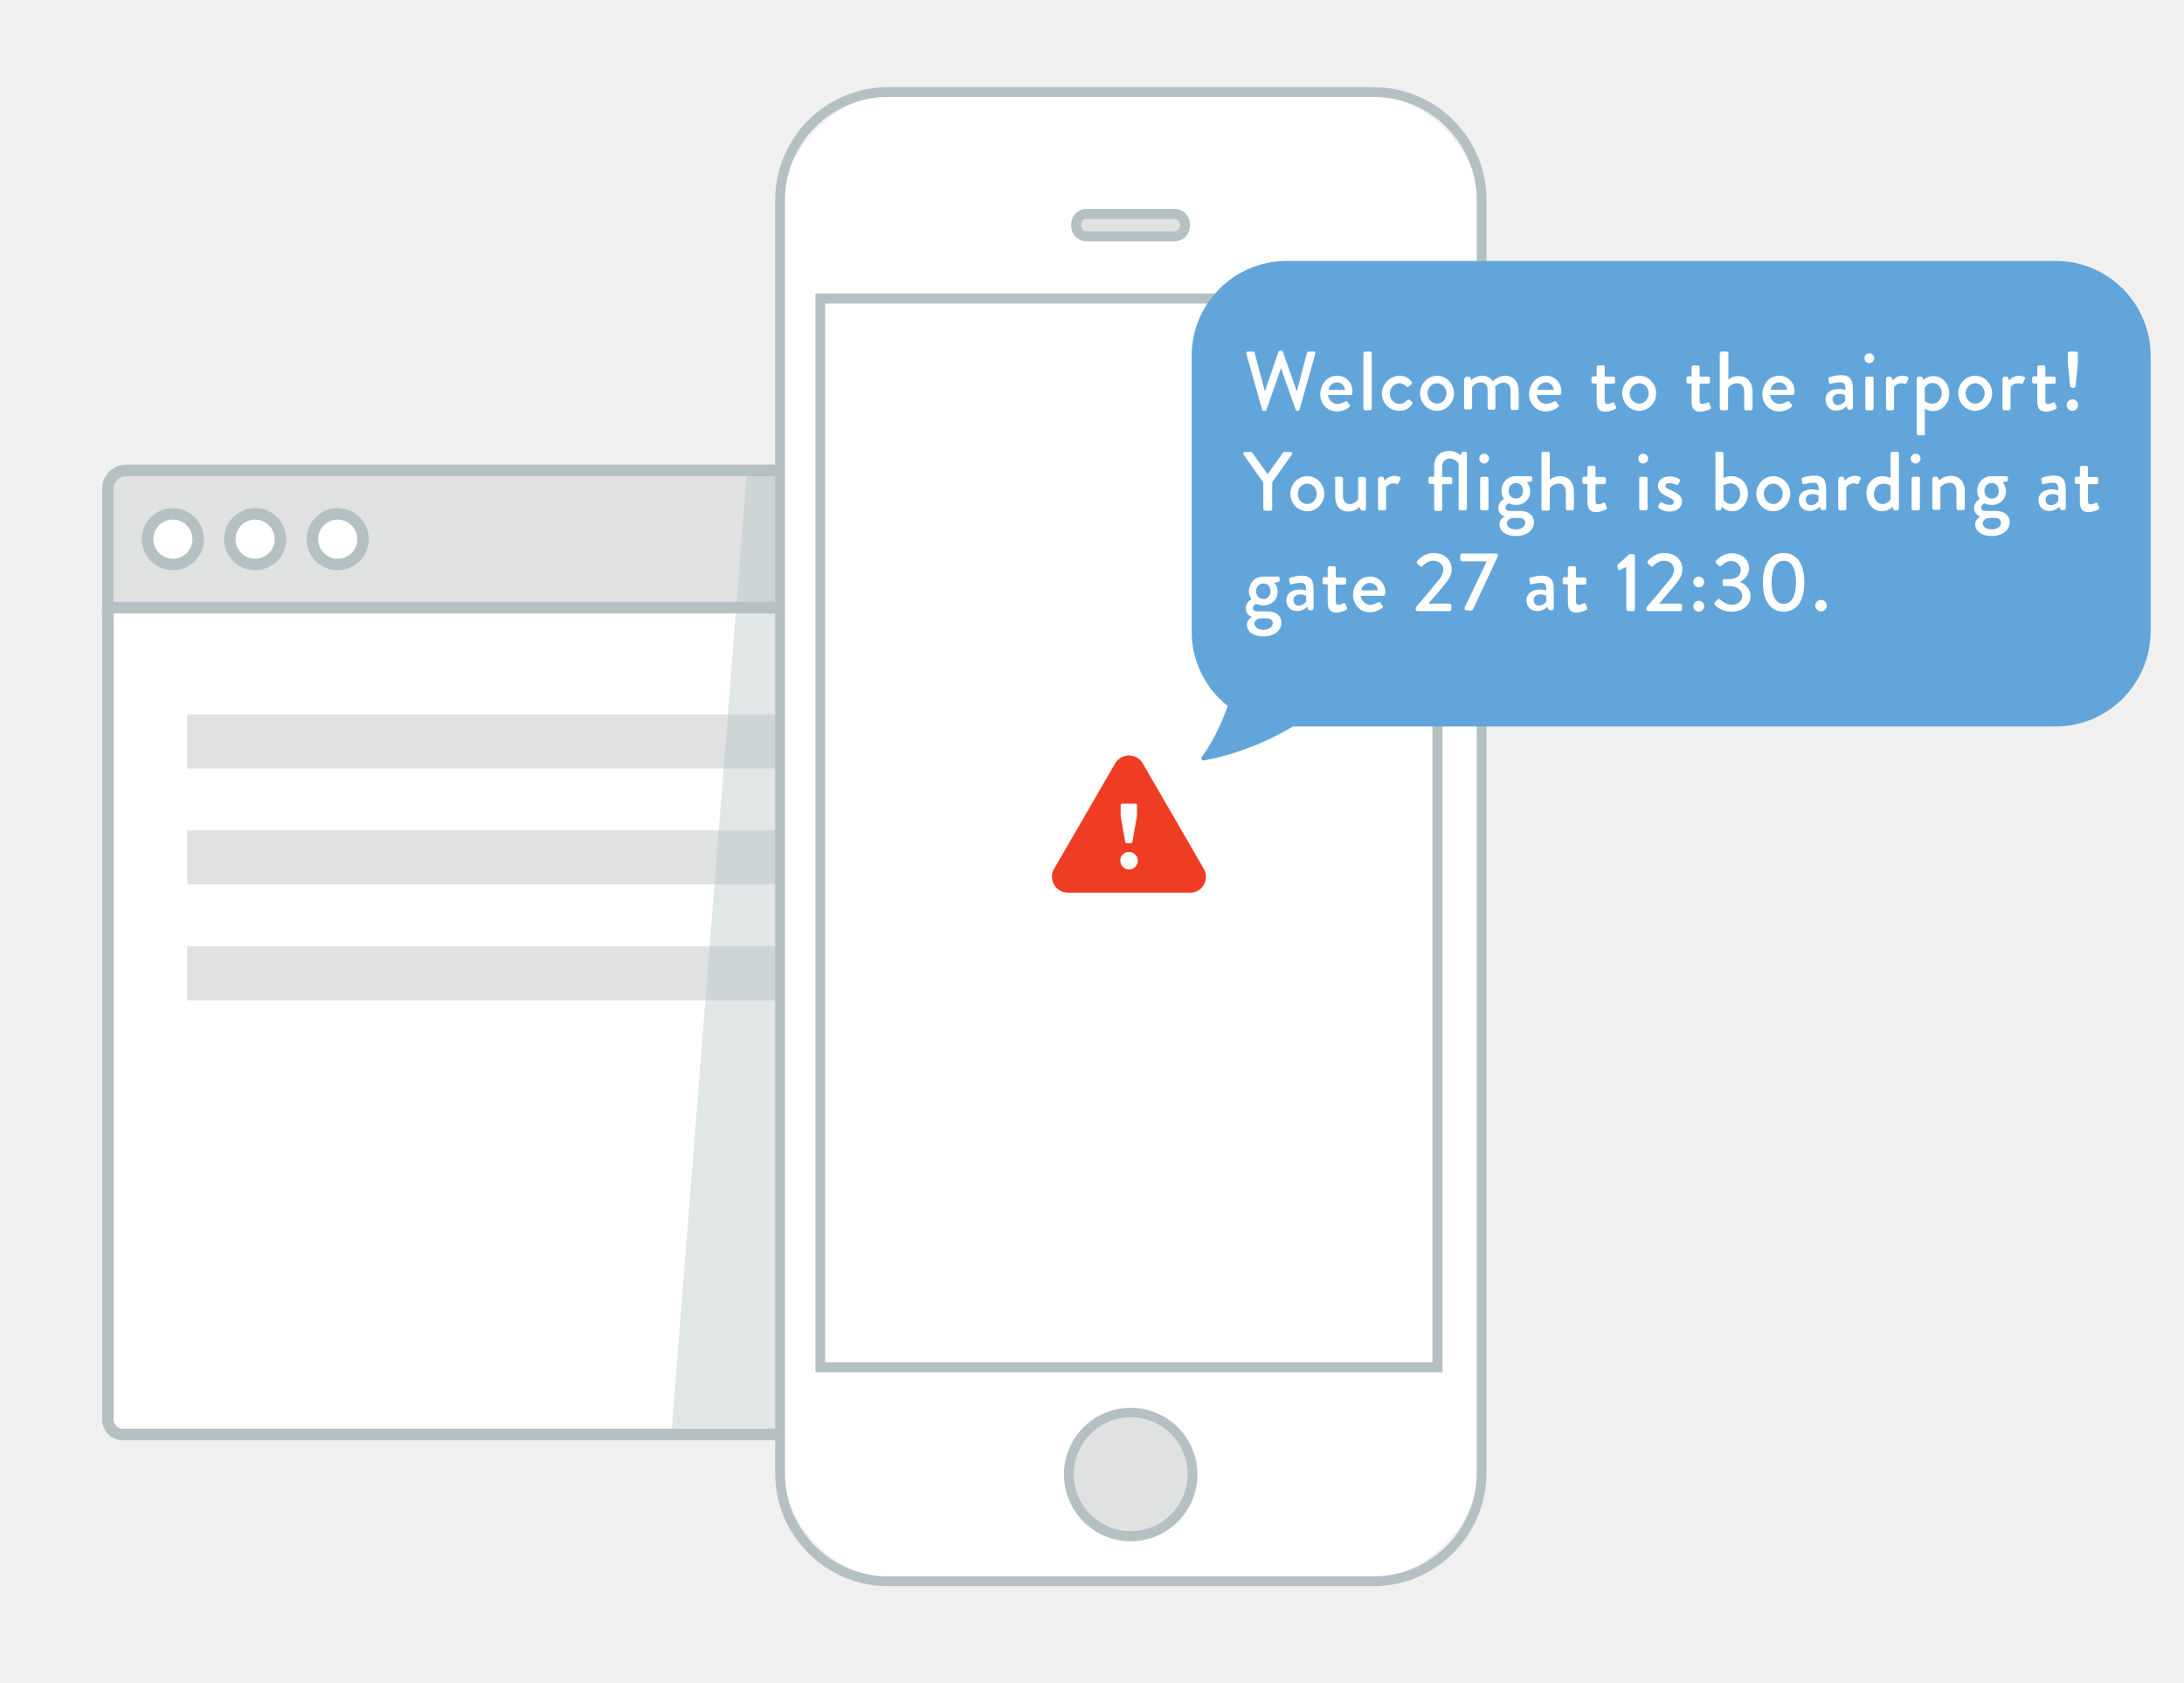
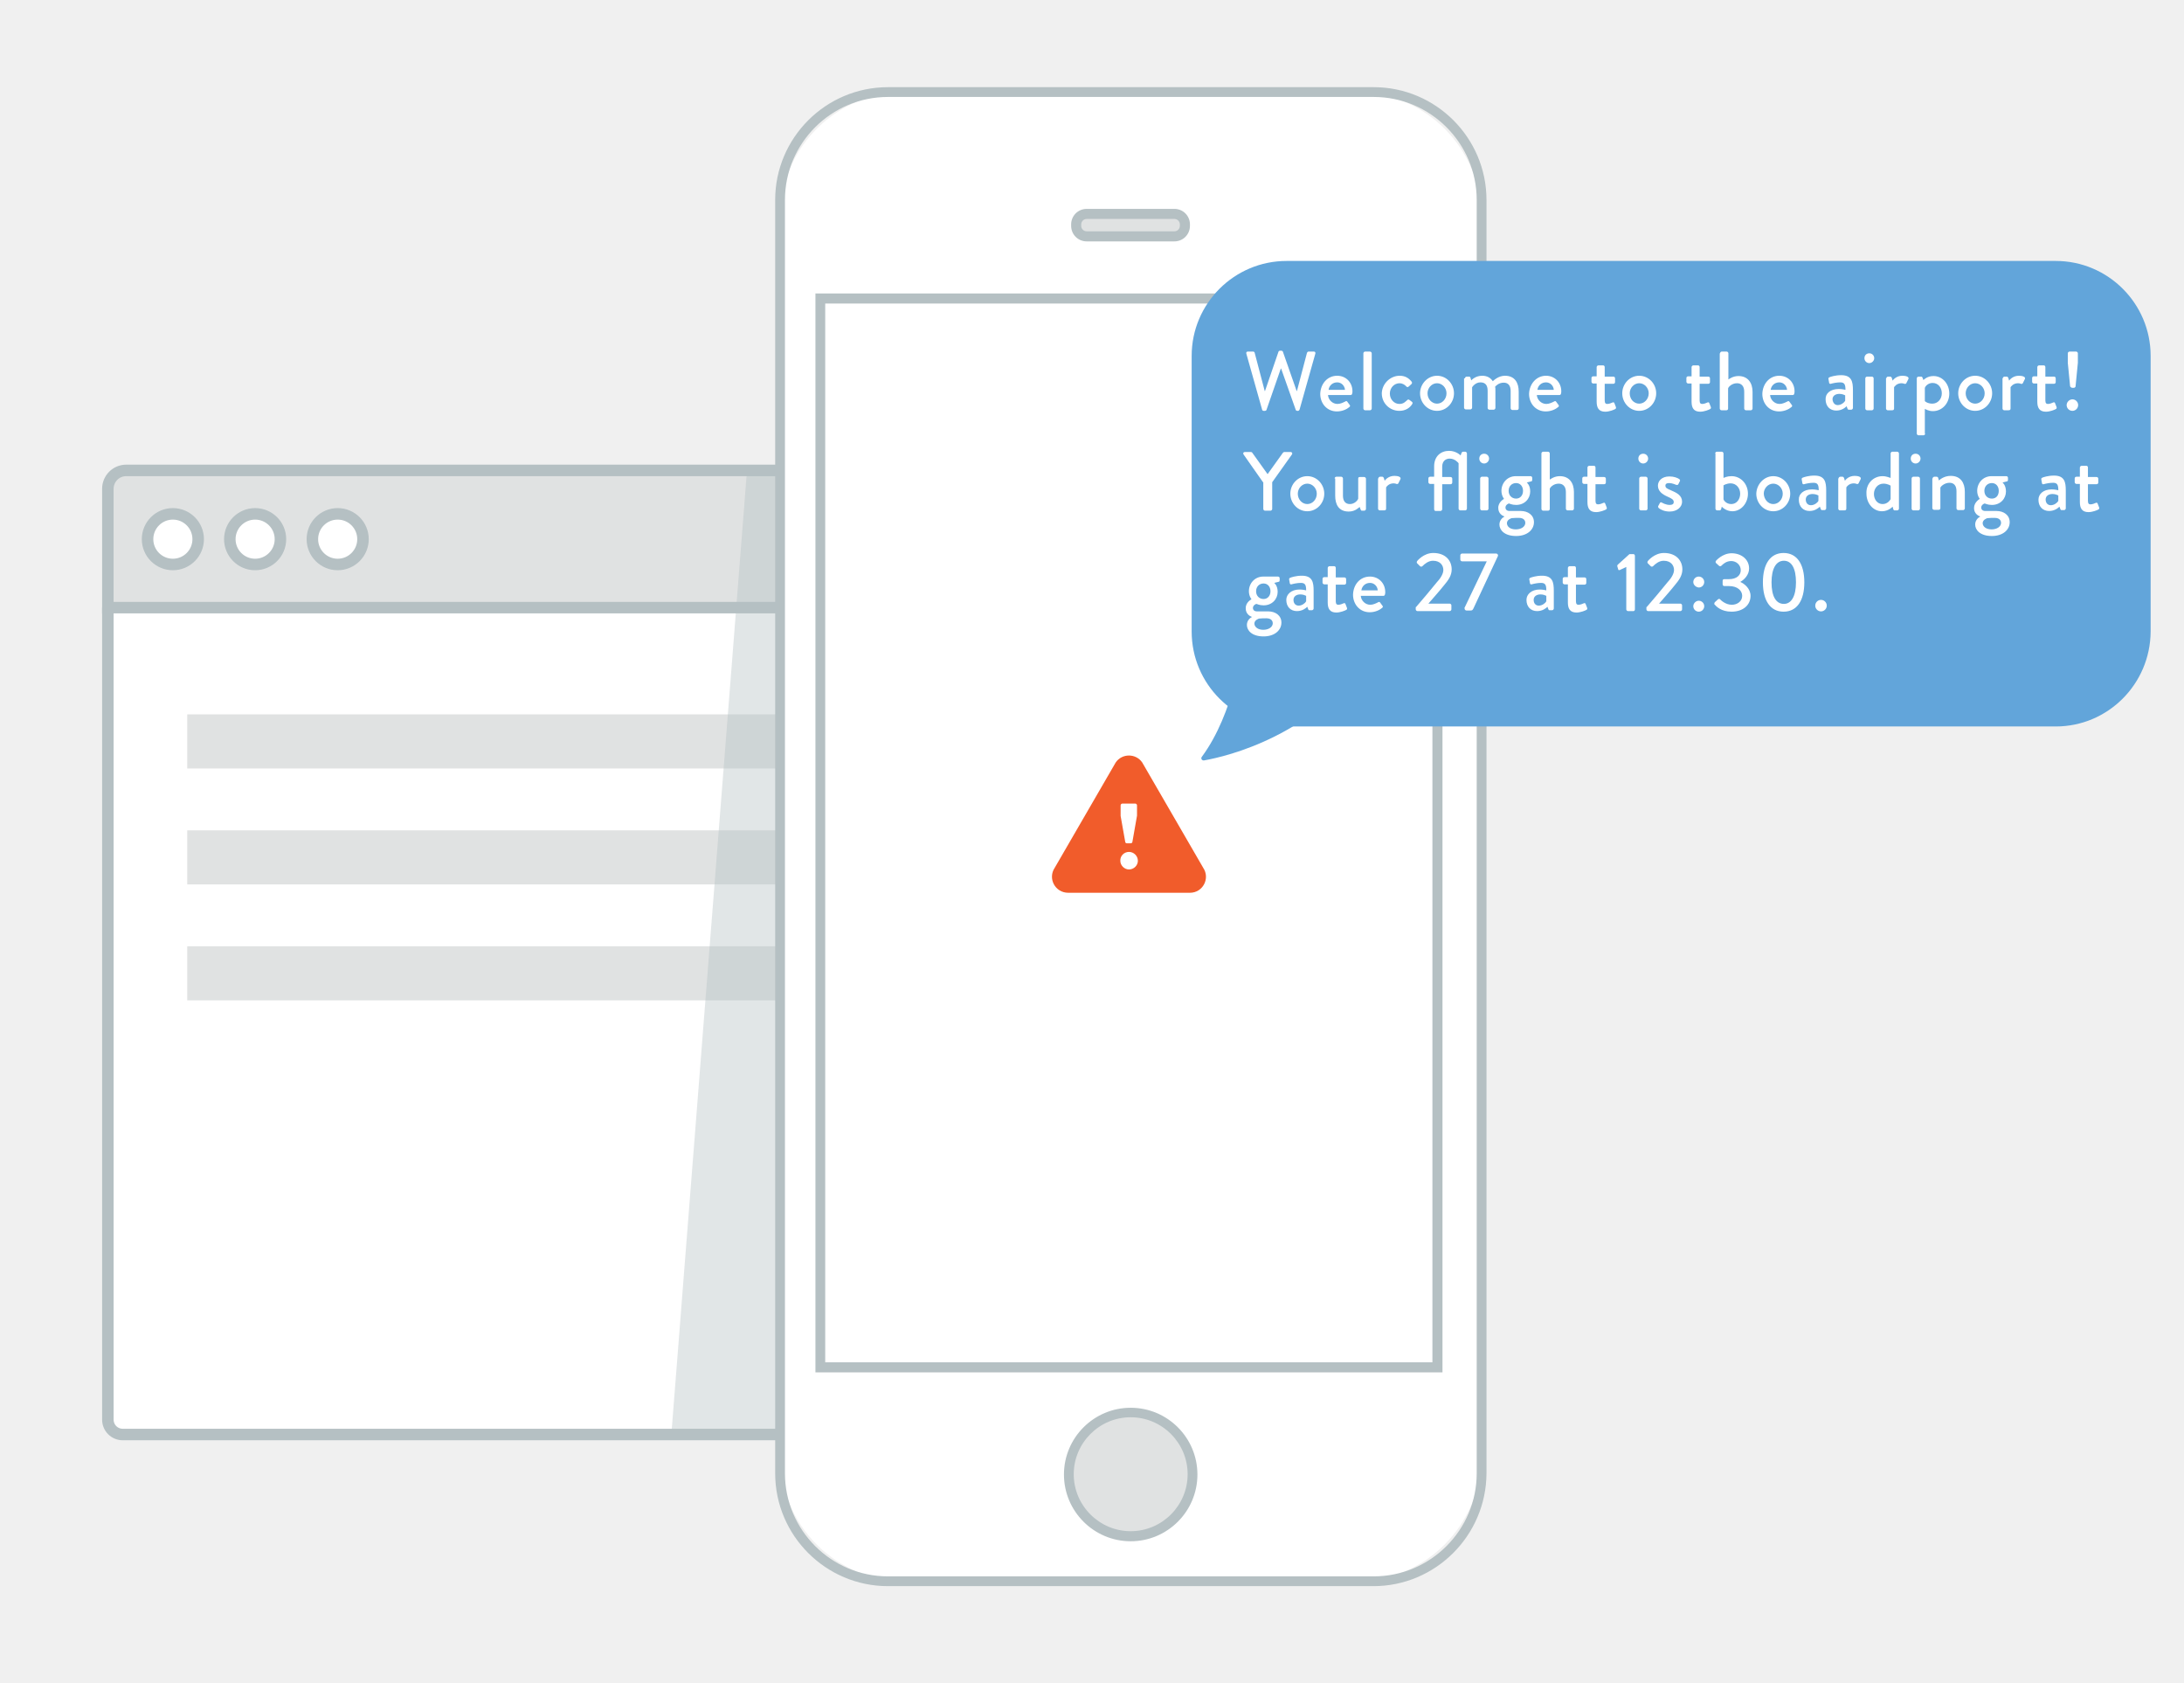
<svg xmlns="http://www.w3.org/2000/svg" version="1.1" id="Layer_1" x="0px" y="0px" viewBox="0 0 759.3 584.7" enable-background="new 0 0 759.3 584.7" xml:space="preserve">
  <g>
    <path fill="#FFFFFF" stroke="#B5C0C3" stroke-width="4" stroke-miterlimit="10" d="M473.6,211.2v282.2c0,2.9-2.3,5.2-5.2,5.2H42.7   c-2.9,0-5.2-2.3-5.2-5.2V211.2" />
    <path fill="#E0E2E2" stroke="#B5C0C3" stroke-width="4" stroke-miterlimit="10" d="M473.6,211.2H37.5v-41.3c0-3.5,2.8-6.4,6.4-6.4   h423.4c3.5,0,6.4,2.8,6.4,6.4V211.2z" />
    <g>
      <ellipse fill="#FFFFFF" stroke="#B5C0C3" stroke-width="4" stroke-miterlimit="10" cx="60.1" cy="187.4" rx="8.8" ry="8.8" />
      <ellipse fill="#FFFFFF" stroke="#B5C0C3" stroke-width="4" stroke-miterlimit="10" cx="88.7" cy="187.4" rx="8.8" ry="8.8" />
      <ellipse fill="#FFFFFF" stroke="#B5C0C3" stroke-width="4" stroke-miterlimit="10" cx="117.4" cy="187.4" rx="8.8" ry="8.8" />
    </g>
  </g>
  <rect x="65.1" y="248.3" fill="#E0E2E2" width="329" height="18.8" />
  <rect x="65.1" y="288.6" fill="#E0E2E2" width="329" height="18.8" />
  <rect x="65.1" y="328.9" fill="#E0E2E2" width="329" height="18.8" />
  <g>
    <path fill="#FFFFFF" d="M471.5,549.6H314.7c-24,0-43.5-19.5-43.5-43.5V75.5c0-24,19.5-43.5,43.5-43.5h156.8   c24,0,43.5,19.5,43.5,43.5v430.5C515,530.1,495.5,549.6,471.5,549.6z" />
    <path fill="#B5C0C3" d="M477.5,551.3H308.7c-21.6,0-39.2-17.6-39.2-39.2V69.5c0-21.6,17.6-39.2,39.2-39.2h168.9   c21.6,0,39.2,17.6,39.2,39.2v442.6C516.7,533.7,499.1,551.3,477.5,551.3z M308.7,33.7c-19.7,0-35.8,16.1-35.8,35.8v442.6   c0,19.7,16.1,35.8,35.8,35.8h168.9c19.7,0,35.8-16.1,35.8-35.8V69.5c0-19.7-16.1-35.8-35.8-35.8H308.7z" />
  </g>
  <g>
    <circle fill="#E0E2E2" cx="393.1" cy="512.4" r="21.5" />
    <path fill="#B5C0C3" d="M393.1,535.7c-12.8,0-23.2-10.4-23.2-23.2c0-12.8,10.4-23.2,23.2-23.2s23.2,10.4,23.2,23.2   C416.3,525.3,405.9,535.7,393.1,535.7z M393.1,492.6c-10.9,0-19.8,8.9-19.8,19.8c0,10.9,8.9,19.8,19.8,19.8s19.8-8.9,19.8-19.8   C412.9,501.5,404,492.6,393.1,492.6z" />
  </g>
  <g>
    <rect x="285.2" y="103.7" fill="#FFFFFF" width="214.5" height="371.5" />
    <path fill="#B5C0C3" d="M501.5,477h-218V102h218V477z M286.9,473.5H498V105.5H286.9V473.5z" />
  </g>
  <g>
    <path fill="#E0E2E2" d="M408.4,82.2h-30.6c-2,0-3.6-1.6-3.6-3.6V78c0-2,1.6-3.6,3.6-3.6h30.6c2,0,3.6,1.6,3.6,3.6v0.6   C412,80.6,410.4,82.2,408.4,82.2z" />
    <path fill="#B5C0C3" d="M408.3,83.9h-30.5c-3,0-5.4-2.4-5.4-5.4V78c0-3,2.4-5.4,5.4-5.4h30.5c3,0,5.4,2.4,5.4,5.4v0.5   C413.7,81.5,411.3,83.9,408.3,83.9z M377.8,76.1c-1.1,0-1.9,0.9-1.9,1.9v0.5c0,1.1,0.9,1.9,1.9,1.9h30.5c1.1,0,1.9-0.9,1.9-1.9V78   c0-1.1-0.9-1.9-1.9-1.9H377.8z" />
  </g>
  <g>
-     <path fill="#EF3D23" d="M366.7,301.6l21.2-36.6c2.2-3.2,7-3.2,9.2,0l21.2,36.6c2.5,3.7-0.1,8.7-4.6,8.7h-42.3   C366.8,310.3,364.2,305.3,366.7,301.6z" />
+     <path fill="#F15C2B" d="M366.7,301.6l21.2-36.6c2.2-3.2,7-3.2,9.2,0l21.2,36.6c2.5,3.7-0.1,8.7-4.6,8.7h-42.3   C366.8,310.3,364.2,305.3,366.7,301.6z" />
  </g>
  <g>
    <path fill="#FFFFFF" d="M392.5,296.1c1.7,0,3.1,1.4,3.1,3.1c0,1.6-1.4,3-3.1,3c-1.6,0-3-1.4-3-3   C389.4,297.5,390.8,296.1,392.5,296.1z M391.2,292.6l-1.6-9v-3.7c0-0.3,0.3-0.6,0.6-0.6h4.5c0.3,0,0.6,0.3,0.6,0.6v3.6l-1.6,9.1   c0,0.3-0.3,0.5-0.6,0.5h-1.4C391.5,293.1,391.2,292.9,391.2,292.6z" />
  </g>
  <polygon opacity="0.4" fill="#B5C0C3" points="271.1,498.6 233.4,498.6 259.7,163.6 271.1,163.6 " />
  <g>
    <g>
      <path fill="#62A5DA" d="M714.7,252.5H447.3c-18.2,0-33-14.8-33-33v-95.8c0-18.2,14.8-33,33-33h267.4c18.2,0,33,14.8,33,33v95.8    C747.6,237.7,732.9,252.5,714.7,252.5z" />
    </g>
    <g>
      <path fill="#FFFFFF" d="M433.3,122.9c-0.1-0.4,0.1-0.7,0.5-0.7h1.9c0.2,0,0.5,0.2,0.5,0.4l3.5,13.3h0.1l4.7-13.7    c0.1-0.2,0.3-0.3,0.5-0.3h0.5c0.2,0,0.4,0.1,0.5,0.3l4.8,13.7h0.1l3.5-13.3c0.1-0.2,0.3-0.4,0.5-0.4h1.9c0.4,0,0.6,0.3,0.5,0.7    l-5.5,19.5c-0.1,0.2-0.3,0.4-0.5,0.4H451c-0.2,0-0.4-0.1-0.5-0.3l-5.1-14.4h-0.1l-5,14.4c-0.1,0.2-0.3,0.3-0.5,0.3h-0.5    c-0.2,0-0.5-0.2-0.5-0.4L433.3,122.9z" />
      <path fill="#FFFFFF" d="M464.9,130.6c3,0,5.3,2.3,5.3,5.4c0,0.2,0,0.6-0.1,0.8c0,0.3-0.3,0.5-0.5,0.5h-7.9    c0.1,1.6,1.5,3.1,3.3,3.1c1,0,2-0.5,2.6-0.8c0.3-0.2,0.6-0.3,0.8,0l0.8,1.1c0.2,0.2,0.3,0.5-0.1,0.8c-0.8,0.7-2.4,1.5-4.3,1.5    c-3.5,0-5.8-2.8-5.8-6.1C459.1,133.5,461.4,130.6,464.9,130.6z M467.6,135.5c-0.1-1.4-1.2-2.6-2.7-2.6c-1.6,0-2.8,1.1-3,2.6H467.6    z" />
      <path fill="#FFFFFF" d="M474,122.8c0-0.3,0.3-0.6,0.6-0.6h1.7c0.3,0,0.6,0.3,0.6,0.6V142c0,0.3-0.3,0.6-0.6,0.6h-1.7    c-0.3,0-0.6-0.3-0.6-0.6V122.8z" />
      <path fill="#FFFFFF" d="M486.6,130.6c1.8,0,3.1,0.7,4.2,2.1c0.2,0.3,0.1,0.6-0.1,0.8l-1,0.9c-0.3,0.3-0.6,0.1-0.8-0.1    c-0.5-0.6-1.4-1.1-2.3-1.1c-1.9,0-3.4,1.6-3.4,3.6c0,2,1.5,3.6,3.3,3.6c1.5,0,2.1-0.8,2.7-1.3c0.3-0.3,0.5-0.3,0.8-0.1l0.8,0.6    c0.3,0.2,0.4,0.5,0.2,0.8c-0.9,1.5-2.5,2.4-4.5,2.4c-3.3,0-6.1-2.6-6.1-6.1C480.5,133.3,483.4,130.6,486.6,130.6z" />
      <path fill="#FFFFFF" d="M499.6,130.6c3.3,0,5.9,2.8,5.9,6.1c0,3.3-2.6,6.1-5.9,6.1c-3.3,0-5.9-2.8-5.9-6.1    C493.7,133.4,496.4,130.6,499.6,130.6z M499.6,140.3c1.8,0,3.3-1.6,3.3-3.6c0-1.9-1.5-3.5-3.3-3.5c-1.8,0-3.3,1.6-3.3,3.5    C496.3,138.7,497.8,140.3,499.6,140.3z" />
      <path fill="#FFFFFF" d="M509.3,131.5c0-0.3,0.3-0.6,0.6-0.6h0.8c0.3,0,0.4,0.1,0.5,0.3l0.3,1c0.3-0.3,1.6-1.6,3.8-1.6    c1.7,0,2.9,0.7,3.7,1.9c0.3-0.3,2-1.9,4.2-1.9c3.5,0,4.8,2.5,4.8,5.5v5.8c0,0.3-0.2,0.6-0.6,0.6h-1.6c-0.3,0-0.6-0.3-0.6-0.6v-6    c0-1.8-0.8-2.9-2.4-2.9c-1.8,0-2.8,1.2-3,1.4c0.1,0.3,0.1,0.8,0.1,1.4v6c0,0.3-0.3,0.6-0.6,0.6h-1.5c-0.3,0-0.6-0.3-0.6-0.6v-6    c0-1.9-0.8-2.9-2.5-2.9c-1.7,0-2.7,1.4-2.9,1.7v7.1c0,0.3-0.3,0.6-0.6,0.6h-1.6c-0.3,0-0.6-0.3-0.6-0.6V131.5z" />
      <path fill="#FFFFFF" d="M537.5,130.6c3,0,5.3,2.3,5.3,5.4c0,0.2,0,0.6-0.1,0.8c0,0.3-0.3,0.5-0.5,0.5h-7.9    c0.1,1.6,1.5,3.1,3.3,3.1c1,0,2-0.5,2.6-0.8c0.3-0.2,0.6-0.3,0.8,0l0.8,1.1c0.2,0.2,0.3,0.5-0.1,0.8c-0.8,0.7-2.4,1.5-4.3,1.5    c-3.5,0-5.8-2.8-5.8-6.1C531.7,133.5,534.1,130.6,537.5,130.6z M540.2,135.5c-0.1-1.4-1.2-2.6-2.7-2.6c-1.6,0-2.8,1.1-3,2.6H540.2    z" />
      <path fill="#FFFFFF" d="M555.1,133.3h-1.2c-0.3,0-0.6-0.3-0.6-0.6v-1.3c0-0.3,0.2-0.6,0.6-0.6h1.2v-3.2c0-0.3,0.3-0.6,0.6-0.6    l1.7,0c0.3,0,0.5,0.3,0.5,0.6v3.3h3c0.3,0,0.6,0.2,0.6,0.6v1.3c0,0.3-0.2,0.6-0.6,0.6h-3v5.8c0,1,0.4,1.2,0.9,1.2    c0.6,0,1.4-0.3,1.8-0.5c0.4-0.2,0.6,0,0.7,0.3l0.5,1.3c0.1,0.3,0,0.6-0.3,0.7c-0.3,0.2-2,0.9-3.4,0.9c-2.3,0-3-1.4-3-3.5V133.3z" />
      <path fill="#FFFFFF" d="M569.9,130.6c3.3,0,5.9,2.8,5.9,6.1c0,3.3-2.6,6.1-5.9,6.1s-5.9-2.8-5.9-6.1    C564,133.4,566.6,130.6,569.9,130.6z M569.9,140.3c1.8,0,3.3-1.6,3.3-3.6c0-1.9-1.5-3.5-3.3-3.5s-3.3,1.6-3.3,3.5    C566.6,138.7,568,140.3,569.9,140.3z" />
      <path fill="#FFFFFF" d="M588.1,133.3h-1.2c-0.3,0-0.6-0.3-0.6-0.6v-1.3c0-0.3,0.2-0.6,0.6-0.6h1.2v-3.2c0-0.3,0.3-0.6,0.6-0.6    l1.7,0c0.3,0,0.5,0.3,0.5,0.6v3.3h3c0.3,0,0.6,0.2,0.6,0.6v1.3c0,0.3-0.2,0.6-0.6,0.6h-3v5.8c0,1,0.4,1.2,0.9,1.2    c0.6,0,1.4-0.3,1.8-0.5c0.4-0.2,0.6,0,0.7,0.3l0.5,1.3c0.1,0.3,0,0.6-0.3,0.7c-0.3,0.2-2,0.9-3.4,0.9c-2.3,0-3-1.4-3-3.5V133.3z" />
      <path fill="#FFFFFF" d="M598,122.8c0-0.3,0.3-0.6,0.6-0.6h1.7c0.3,0,0.6,0.3,0.6,0.6v9.1c0.3-0.2,1.6-1.2,3.5-1.2    c3.3,0,4.9,2.4,4.9,5.5v5.8c0,0.3-0.3,0.6-0.6,0.6H607c-0.3,0-0.6-0.3-0.6-0.6v-5.9c0-1.9-1-2.9-2.5-2.9c-1.8,0-3,1.3-3.1,1.8v7    c0,0.3-0.2,0.6-0.6,0.6h-1.7c-0.3,0-0.6-0.3-0.6-0.6V122.8z" />
      <path fill="#FFFFFF" d="M618.6,130.6c3,0,5.3,2.3,5.3,5.4c0,0.2,0,0.6-0.1,0.8c0,0.3-0.3,0.5-0.5,0.5h-7.9    c0.1,1.6,1.5,3.1,3.3,3.1c1,0,2-0.5,2.6-0.8c0.3-0.2,0.6-0.3,0.8,0l0.8,1.1c0.2,0.2,0.3,0.5-0.1,0.8c-0.8,0.7-2.4,1.5-4.3,1.5    c-3.5,0-5.8-2.8-5.8-6.1C612.8,133.5,615.1,130.6,618.6,130.6z M621.3,135.5c-0.1-1.4-1.2-2.6-2.7-2.6c-1.6,0-2.8,1.1-3,2.6H621.3    z" />
      <path fill="#FFFFFF" d="M639.3,135.2c1.2,0,2.3,0.3,2.3,0.3c0-1.8-0.3-2.6-1.8-2.6c-1.3,0-2.6,0.3-3.3,0.5    c-0.3,0.1-0.6-0.1-0.6-0.5l-0.2-1.1c-0.1-0.4,0.1-0.6,0.4-0.7c0.2-0.1,1.9-0.7,4-0.7c3.7,0,4.1,2.3,4.1,5.2v6.2    c0,0.3-0.3,0.6-0.6,0.6h-0.8c-0.3,0-0.4-0.1-0.5-0.4l-0.3-0.8c-0.6,0.6-1.8,1.5-3.6,1.5c-2.2,0-3.7-1.5-3.7-3.9    C634.6,136.8,636.3,135.2,639.3,135.2z M638.9,140.8c1.2,0,2.3-0.9,2.6-1.5v-1.9c-0.2-0.1-1-0.5-2-0.5c-1.4,0-2.4,0.7-2.4,1.9    C637.2,140,637.9,140.8,638.9,140.8z" />
      <path fill="#FFFFFF" d="M648.2,124.5c0-1,0.7-1.7,1.7-1.7c1,0,1.7,0.8,1.7,1.7c0,0.9-0.8,1.7-1.7,1.7    C648.9,126.2,648.2,125.4,648.2,124.5z M648.5,131.5c0-0.3,0.3-0.6,0.6-0.6h1.7c0.3,0,0.6,0.3,0.6,0.6V142c0,0.3-0.3,0.6-0.6,0.6    h-1.7c-0.3,0-0.6-0.3-0.6-0.6V131.5z" />
      <path fill="#FFFFFF" d="M655.8,131.5c0-0.3,0.3-0.6,0.6-0.6h0.8c0.2,0,0.4,0.2,0.5,0.4l0.3,1c0.2-0.3,1.3-1.7,3.4-1.7    c1.1,0,2.4,0.3,2.1,1.1l-0.7,1.4c-0.1,0.3-0.4,0.4-0.7,0.3c-0.2-0.1-0.6-0.2-1-0.2c-1.7,0-2.5,1.2-2.6,1.4v7.4    c0,0.5-0.3,0.6-0.8,0.6h-1.4c-0.3,0-0.6-0.3-0.6-0.6V131.5z" />
      <path fill="#FFFFFF" d="M669.3,150.7c0,0.3-0.2,0.6-0.6,0.6H667c-0.3,0-0.6-0.3-0.6-0.6v-19.2c0-0.3,0.3-0.6,0.6-0.6h0.9    c0.2,0,0.4,0.1,0.5,0.4l0.3,0.8c0.2-0.2,1.4-1.4,3.5-1.4c3.2,0,5.5,2.8,5.5,6.1c0,3.4-2.5,6.1-5.7,6.1c-1.5,0-2.6-0.7-2.8-0.8    V150.7z M671.8,140.3c1.9,0,3.3-1.6,3.3-3.6c0-1.9-1.2-3.6-3.2-3.6c-1.7,0-2.6,1.3-2.7,1.7v4.6    C669.2,139.5,670.2,140.3,671.8,140.3z" />
      <path fill="#FFFFFF" d="M686.7,130.6c3.3,0,5.9,2.8,5.9,6.1c0,3.3-2.6,6.1-5.9,6.1s-5.9-2.8-5.9-6.1    C680.8,133.4,683.4,130.6,686.7,130.6z M686.7,140.3c1.8,0,3.3-1.6,3.3-3.6c0-1.9-1.5-3.5-3.3-3.5c-1.8,0-3.3,1.6-3.3,3.5    C683.4,138.7,684.9,140.3,686.7,140.3z" />
      <path fill="#FFFFFF" d="M696.3,131.5c0-0.3,0.3-0.6,0.6-0.6h0.8c0.2,0,0.4,0.2,0.5,0.4l0.3,1c0.2-0.3,1.3-1.7,3.4-1.7    c1.1,0,2.4,0.3,2.1,1.1l-0.7,1.4c-0.1,0.3-0.4,0.4-0.7,0.3c-0.2-0.1-0.6-0.2-1-0.2c-1.7,0-2.5,1.2-2.6,1.4v7.4    c0,0.5-0.3,0.6-0.8,0.6h-1.4c-0.3,0-0.6-0.3-0.6-0.6V131.5z" />
      <path fill="#FFFFFF" d="M708.3,133.3h-1.2c-0.3,0-0.6-0.3-0.6-0.6v-1.3c0-0.3,0.2-0.6,0.6-0.6h1.2v-3.2c0-0.3,0.3-0.6,0.6-0.6    l1.7,0c0.3,0,0.5,0.3,0.5,0.6v3.3h3c0.3,0,0.6,0.2,0.6,0.6v1.3c0,0.3-0.2,0.6-0.6,0.6h-3v5.8c0,1,0.4,1.2,0.9,1.2    c0.6,0,1.4-0.3,1.8-0.5c0.4-0.2,0.6,0,0.7,0.3l0.5,1.3c0.1,0.3,0,0.6-0.3,0.7c-0.3,0.2-2,0.9-3.4,0.9c-2.3,0-3-1.4-3-3.5V133.3z" />
      <path fill="#FFFFFF" d="M720.5,138.8c1.1,0,2,0.9,2,2c0,1.1-0.9,2-2,2c-1.1,0-2-0.9-2-2C718.5,139.7,719.5,138.8,720.5,138.8z     M719.7,134.2l-0.8-8.1v-3.3c0-0.3,0.3-0.6,0.6-0.6h2.3c0.3,0,0.6,0.3,0.6,0.6v3.3l-0.8,8.2c0,0.2-0.3,0.5-0.6,0.5h-0.6    C720,134.7,719.7,134.4,719.7,134.2z" />
      <path fill="#FFFFFF" d="M439.1,167.6l-6.8-9.7c-0.2-0.4,0-0.8,0.5-0.8h2.1c0.2,0,0.4,0.1,0.5,0.3l5.3,7.4l5.3-7.4    c0.1-0.1,0.3-0.3,0.5-0.3h2.2c0.5,0,0.7,0.5,0.5,0.8l-6.9,9.7v9.3c0,0.3-0.3,0.6-0.6,0.6h-1.9c-0.3,0-0.6-0.3-0.6-0.6V167.6z" />
      <path fill="#FFFFFF" d="M454.5,165.5c3.3,0,5.9,2.8,5.9,6.1c0,3.3-2.6,6.1-5.9,6.1s-5.9-2.8-5.9-6.1    C448.6,168.3,451.2,165.5,454.5,165.5z M454.5,175.2c1.8,0,3.3-1.6,3.3-3.6c0-1.9-1.5-3.5-3.3-3.5s-3.3,1.6-3.3,3.5    C451.2,173.6,452.7,175.2,454.5,175.2z" />
      <path fill="#FFFFFF" d="M464,166.3c0-0.3,0.3-0.6,0.6-0.6h1.7c0.3,0,0.6,0.3,0.6,0.6v6c0,1.9,0.9,2.9,2.4,2.9    c1.7,0,2.8-1.4,2.9-1.9v-6.9c0-0.5,0.2-0.6,0.6-0.6h1.5c0.3,0,0.6,0.3,0.6,0.6v10.5c0,0.3-0.3,0.6-0.6,0.6h-0.8    c-0.3,0-0.4-0.2-0.5-0.5l-0.3-0.8c-0.3,0.2-1.5,1.6-3.8,1.6c-3.5,0-4.7-2.5-4.7-5.5V166.3z" />
      <path fill="#FFFFFF" d="M479.2,166.3c0-0.3,0.3-0.6,0.6-0.6h0.8c0.2,0,0.4,0.2,0.5,0.4l0.3,1c0.2-0.3,1.3-1.7,3.4-1.7    c1.1,0,2.4,0.3,2.1,1.1l-0.7,1.4c-0.1,0.3-0.4,0.4-0.7,0.3c-0.2-0.1-0.6-0.2-1-0.2c-1.7,0-2.5,1.2-2.6,1.4v7.4    c0,0.5-0.3,0.6-0.8,0.6h-1.4c-0.3,0-0.6-0.3-0.6-0.6V166.3z" />
      <path fill="#FFFFFF" d="M498.6,168.2h-1.4c-0.3,0-0.6-0.3-0.6-0.6v-1.3c0-0.3,0.2-0.6,0.6-0.6h1.4v-3.6c0-3.6,2.4-5.4,5.2-5.4    c2.5,0,4,1.6,4,1.6l0.3-0.8c0.1-0.3,0.3-0.5,0.6-0.5h0.7c0.3,0,0.6,0.3,0.6,0.6v19.2c0,0.3-0.3,0.6-0.6,0.6h-1.7    c-0.3,0-0.6-0.3-0.6-0.6v-15.8c-0.1-0.1-1.2-1.6-3.1-1.6c-1.3,0-2.6,0.8-2.6,2.8v3.6h2.9c0.3,0,0.6,0.2,0.6,0.6v1.3    c0,0.3-0.2,0.6-0.6,0.6h-2.9v8.7c0,0.3-0.3,0.6-0.6,0.6h-1.7c-0.3,0-0.5-0.3-0.5-0.6V168.2z" />
      <path fill="#FFFFFF" d="M514.3,159.4c0-1,0.7-1.7,1.7-1.7c1,0,1.7,0.8,1.7,1.7c0,0.9-0.8,1.7-1.7,1.7    C515,161.1,514.3,160.3,514.3,159.4z M514.6,166.3c0-0.3,0.3-0.6,0.6-0.6h1.7c0.3,0,0.6,0.3,0.6,0.6v10.5c0,0.3-0.3,0.6-0.6,0.6    h-1.7c-0.3,0-0.6-0.3-0.6-0.6V166.3z" />
      <path fill="#FFFFFF" d="M522.9,173.4c0,0-0.9-1.1-0.9-2.8c0-2.7,2-5.1,5-5.1h5.1c0.3,0,0.6,0.2,0.6,0.6v0.7c0,0.2-0.1,0.5-0.3,0.5    l-1.6,0.4c0,0,1.2,0.9,1.2,3.1c0,2.5-1.9,4.7-4.9,4.7c-1.5,0-2.3-0.5-2.5-0.5c-0.2,0-1.2,0.5-1.2,1.4c0,0.7,0.5,1.2,1.4,1.2h3.9    c2.5,0,4.6,1.4,4.6,3.9c0,2.6-2.3,4.8-6.2,4.8c-4.1,0-5.8-2.1-5.8-4c0-1.7,1.4-2.6,1.7-2.7v-0.1c-0.6-0.2-2.1-1-2.1-2.9    C520.8,174.5,522.9,173.4,522.9,173.4z M527,184c1.8,0,3.3-0.9,3.3-2.3c0-0.5-0.3-1.7-2.2-1.7c-0.8,0-1.7,0-2.6,0.1    c-0.2,0.1-1.6,0.5-1.6,1.8C524,183.2,525.2,184,527,184z M529.5,170.6c0-1.6-1-2.7-2.4-2.7c-1.5,0-2.6,1.1-2.6,2.7    c0,1.6,1.1,2.7,2.6,2.7C528.5,173.3,529.5,172.2,529.5,170.6z" />
      <path fill="#FFFFFF" d="M535.9,157.6c0-0.3,0.3-0.6,0.6-0.6h1.7c0.3,0,0.6,0.3,0.6,0.6v9.1c0.3-0.2,1.6-1.2,3.5-1.2    c3.3,0,4.9,2.4,4.9,5.5v5.8c0,0.3-0.3,0.6-0.6,0.6h-1.6c-0.3,0-0.6-0.3-0.6-0.6V171c0-1.9-1-2.9-2.5-2.9c-1.8,0-3,1.3-3.1,1.8v7    c0,0.3-0.2,0.6-0.6,0.6h-1.7c-0.3,0-0.6-0.3-0.6-0.6V157.6z" />
      <path fill="#FFFFFF" d="M551.9,168.2h-1.2c-0.3,0-0.6-0.3-0.6-0.6v-1.3c0-0.3,0.2-0.6,0.6-0.6h1.2v-3.2c0-0.3,0.3-0.6,0.6-0.6    l1.7,0c0.3,0,0.5,0.3,0.5,0.6v3.3h3c0.3,0,0.6,0.2,0.6,0.6v1.3c0,0.3-0.2,0.6-0.6,0.6h-3v5.8c0,1,0.4,1.2,0.9,1.2    c0.6,0,1.4-0.3,1.8-0.5c0.4-0.2,0.6,0,0.7,0.3l0.5,1.3c0.1,0.3,0,0.6-0.3,0.7c-0.3,0.2-2,0.9-3.4,0.9c-2.3,0-3-1.4-3-3.5V168.2z" />
      <path fill="#FFFFFF" d="M569.6,159.4c0-1,0.7-1.7,1.7-1.7c1,0,1.7,0.8,1.7,1.7c0,0.9-0.8,1.7-1.7,1.7    C570.3,161.1,569.6,160.3,569.6,159.4z M569.9,166.3c0-0.3,0.3-0.6,0.6-0.6h1.7c0.3,0,0.6,0.3,0.6,0.6v10.5c0,0.3-0.3,0.6-0.6,0.6    h-1.7c-0.3,0-0.6-0.3-0.6-0.6V166.3z" />
      <path fill="#FFFFFF" d="M576.5,175.9l0.6-1.1c0.1-0.2,0.4-0.3,0.7-0.1c0,0,1.3,0.8,2.7,0.8c0.9,0,1.4-0.3,1.4-1    c0-0.8-0.6-1.2-2.2-1.9c-1.8-0.8-3.3-1.9-3.3-3.8c0-1.5,1.2-3.2,4-3.2c1.6,0,2.8,0.5,3.4,0.9c0.3,0.2,0.4,0.6,0.2,0.8l-0.5,1    c-0.1,0.3-0.5,0.3-0.8,0.2c0,0-1.3-0.6-2.4-0.6c-1,0-1.3,0.4-1.3,0.9c0,0.8,0.7,1.1,1.9,1.6c2.1,0.9,3.9,1.8,3.9,4    c0,1.8-1.7,3.4-4.3,3.4c-1.9,0-3.2-0.7-3.8-1.2C576.5,176.4,576.4,176.1,576.5,175.9z" />
      <path fill="#FFFFFF" d="M596.3,157.6c0-0.3,0.3-0.6,0.6-0.6h1.7c0.3,0,0.6,0.3,0.6,0.6v8.5c0.3-0.1,1.3-0.6,2.8-0.6    c3.2,0,5.7,2.7,5.7,6.1c0,3.3-2.4,6.1-5.4,6.1c-2.3,0-3.7-1.6-3.7-1.6l-0.2,0.8c-0.1,0.3-0.3,0.5-0.5,0.5h-0.9    c-0.3,0-0.6-0.3-0.6-0.6V157.6z M601.9,175.2c1.9,0,3.1-1.7,3.1-3.6c0-2-1.4-3.6-3.3-3.6c-1.5,0-2.5,0.7-2.5,0.7v4.8    C599.2,173.8,600.1,175.2,601.9,175.2z" />
      <path fill="#FFFFFF" d="M616.5,165.5c3.3,0,5.9,2.8,5.9,6.1c0,3.3-2.6,6.1-5.9,6.1s-5.9-2.8-5.9-6.1    C610.7,168.3,613.3,165.5,616.5,165.5z M616.5,175.2c1.8,0,3.3-1.6,3.3-3.6c0-1.9-1.5-3.5-3.3-3.5c-1.8,0-3.3,1.6-3.3,3.5    C613.3,173.6,614.7,175.2,616.5,175.2z" />
      <path fill="#FFFFFF" d="M630,170.1c1.2,0,2.3,0.3,2.3,0.3c0-1.8-0.3-2.6-1.8-2.6c-1.3,0-2.6,0.3-3.3,0.5c-0.3,0.1-0.6-0.1-0.6-0.5    l-0.2-1.1c-0.1-0.4,0.1-0.6,0.4-0.7c0.2-0.1,1.9-0.7,4-0.7c3.7,0,4.1,2.3,4.1,5.2v6.2c0,0.3-0.3,0.6-0.6,0.6h-0.8    c-0.3,0-0.4-0.1-0.5-0.4l-0.3-0.8c-0.6,0.6-1.8,1.5-3.6,1.5c-2.2,0-3.7-1.5-3.7-3.9C625.3,171.7,627,170.1,630,170.1z     M629.6,175.6c1.2,0,2.3-0.9,2.6-1.5v-1.9c-0.2-0.1-1-0.5-2-0.5c-1.4,0-2.4,0.7-2.4,1.9C627.8,174.8,628.5,175.6,629.6,175.6z" />
      <path fill="#FFFFFF" d="M639.2,166.3c0-0.3,0.3-0.6,0.6-0.6h0.8c0.2,0,0.4,0.2,0.5,0.4l0.3,1c0.2-0.3,1.3-1.7,3.4-1.7    c1.1,0,2.4,0.3,2.1,1.1l-0.7,1.4c-0.1,0.3-0.4,0.4-0.7,0.3c-0.2-0.1-0.6-0.2-1-0.2c-1.7,0-2.5,1.2-2.6,1.4v7.4    c0,0.5-0.3,0.6-0.8,0.6h-1.4c-0.3,0-0.6-0.3-0.6-0.6V166.3z" />
      <path fill="#FFFFFF" d="M654.5,165.5c1.5,0,2.5,0.6,2.8,0.6v-8.5c0-0.3,0.3-0.6,0.6-0.6h1.7c0.3,0,0.6,0.3,0.6,0.6v19.2    c0,0.3-0.3,0.6-0.6,0.6h-0.9c-0.3,0-0.4-0.2-0.5-0.5l-0.2-0.8c0,0-1.4,1.6-3.7,1.6c-3.1,0-5.4-2.8-5.4-6.1    C648.7,168.2,651.2,165.5,654.5,165.5z M654.5,175.2c1.8,0,2.6-1.4,2.8-1.7v-4.7c0,0-1-0.7-2.5-0.7c-1.9,0-3.3,1.6-3.3,3.6    C651.5,173.6,652.7,175.2,654.5,175.2z" />
      <path fill="#FFFFFF" d="M664.3,159.4c0-1,0.7-1.7,1.7-1.7c1,0,1.7,0.8,1.7,1.7c0,0.9-0.8,1.7-1.7,1.7    C665,161.1,664.3,160.3,664.3,159.4z M664.6,166.3c0-0.3,0.3-0.6,0.6-0.6h1.7c0.3,0,0.6,0.3,0.6,0.6v10.5c0,0.3-0.3,0.6-0.6,0.6    h-1.7c-0.3,0-0.6-0.3-0.6-0.6V166.3z" />
      <path fill="#FFFFFF" d="M671.9,166.3c0-0.3,0.3-0.6,0.6-0.6h0.8c0.2,0,0.4,0.1,0.5,0.3l0.3,1c0.2-0.2,1.7-1.6,4.1-1.6    c3.5,0,4.9,2.5,4.9,5.5v5.8c0,0.3-0.3,0.6-0.6,0.6h-1.7c-0.3,0-0.6-0.3-0.6-0.6v-6c0-1.9-0.9-2.9-2.4-2.9c-1.8,0-3.1,1.3-3.2,1.7    v7.1c0,0.4-0.2,0.6-0.7,0.6h-1.5c-0.3,0-0.6-0.3-0.6-0.6V166.3z" />
      <path fill="#FFFFFF" d="M688.3,173.4c0,0-0.9-1.1-0.9-2.8c0-2.7,2-5.1,5-5.1h5.1c0.3,0,0.6,0.2,0.6,0.6v0.7c0,0.2-0.1,0.5-0.3,0.5    l-1.6,0.4c0,0,1.2,0.9,1.2,3.1c0,2.5-1.9,4.7-4.9,4.7c-1.5,0-2.3-0.5-2.5-0.5c-0.2,0-1.2,0.5-1.2,1.4c0,0.7,0.5,1.2,1.4,1.2h3.9    c2.5,0,4.6,1.4,4.6,3.9c0,2.6-2.3,4.8-6.2,4.8c-4.1,0-5.8-2.1-5.8-4c0-1.7,1.4-2.6,1.7-2.7v-0.1c-0.6-0.2-2.1-1-2.1-2.9    C686.3,174.5,688.3,173.4,688.3,173.4z M692.4,184c1.8,0,3.3-0.9,3.3-2.3c0-0.5-0.3-1.7-2.2-1.7c-0.8,0-1.7,0-2.6,0.1    c-0.2,0.1-1.6,0.5-1.6,1.8C689.4,183.2,690.7,184,692.4,184z M694.9,170.6c0-1.6-1-2.7-2.4-2.7c-1.5,0-2.6,1.1-2.6,2.7    c0,1.6,1.1,2.7,2.6,2.7C694,173.3,694.9,172.2,694.9,170.6z" />
      <path fill="#FFFFFF" d="M713.3,170.1c1.2,0,2.3,0.3,2.3,0.3c0-1.8-0.3-2.6-1.8-2.6c-1.3,0-2.6,0.3-3.3,0.5    c-0.3,0.1-0.6-0.1-0.6-0.5l-0.2-1.1c-0.1-0.4,0.1-0.6,0.4-0.7c0.2-0.1,1.9-0.7,4-0.7c3.7,0,4.1,2.3,4.1,5.2v6.2    c0,0.3-0.3,0.6-0.6,0.6h-0.8c-0.3,0-0.4-0.1-0.5-0.4l-0.3-0.8c-0.6,0.6-1.8,1.5-3.6,1.5c-2.2,0-3.7-1.5-3.7-3.9    C708.7,171.7,710.4,170.1,713.3,170.1z M713,175.6c1.2,0,2.3-0.9,2.6-1.5v-1.9c-0.2-0.1-1-0.5-2-0.5c-1.4,0-2.4,0.7-2.4,1.9    C711.2,174.8,711.9,175.6,713,175.6z" />
      <path fill="#FFFFFF" d="M723.1,168.2h-1.2c-0.3,0-0.6-0.3-0.6-0.6v-1.3c0-0.3,0.2-0.6,0.6-0.6h1.2v-3.2c0-0.3,0.3-0.6,0.6-0.6    l1.7,0c0.3,0,0.5,0.3,0.5,0.6v3.3h3c0.3,0,0.6,0.2,0.6,0.6v1.3c0,0.3-0.2,0.6-0.6,0.6h-3v5.8c0,1,0.4,1.2,0.9,1.2    c0.6,0,1.4-0.3,1.8-0.5c0.4-0.2,0.6,0,0.7,0.3l0.5,1.3c0.1,0.3,0,0.6-0.3,0.7c-0.3,0.2-2,0.9-3.4,0.9c-2.3,0-3-1.4-3-3.5V168.2z" />
      <path fill="#FFFFFF" d="M435.1,208.3c0,0-0.9-1.1-0.9-2.8c0-2.7,2-5.1,5-5.1h5.1c0.3,0,0.6,0.2,0.6,0.6v0.7c0,0.2-0.1,0.5-0.3,0.5    l-1.6,0.4c0,0,1.2,0.9,1.2,3.1c0,2.5-1.9,4.7-4.9,4.7c-1.5,0-2.3-0.5-2.5-0.5c-0.2,0-1.2,0.5-1.2,1.4c0,0.7,0.5,1.2,1.4,1.2h3.9    c2.5,0,4.6,1.4,4.6,3.9c0,2.6-2.3,4.8-6.2,4.8c-4.1,0-5.8-2.1-5.8-4c0-1.7,1.4-2.6,1.7-2.7v-0.1c-0.6-0.2-2.1-1-2.1-2.9    C433,209.3,435.1,208.3,435.1,208.3z M439.2,218.9c1.8,0,3.3-0.9,3.3-2.3c0-0.5-0.3-1.7-2.2-1.7c-0.8,0-1.7,0-2.6,0.1    c-0.2,0.1-1.6,0.5-1.6,1.8C436.2,218,437.4,218.9,439.2,218.9z M441.7,205.5c0-1.6-1-2.7-2.4-2.7c-1.5,0-2.6,1.1-2.6,2.7    c0,1.6,1.1,2.7,2.6,2.7C440.7,208.2,441.7,207.1,441.7,205.5z" />
      <path fill="#FFFFFF" d="M451.8,204.9c1.2,0,2.3,0.3,2.3,0.3c0-1.8-0.3-2.6-1.8-2.6c-1.3,0-2.6,0.3-3.3,0.5    c-0.3,0.1-0.6-0.1-0.6-0.5l-0.2-1.1c-0.1-0.4,0.1-0.6,0.4-0.7c0.2-0.1,1.9-0.7,4-0.7c3.7,0,4.1,2.3,4.1,5.2v6.2    c0,0.3-0.3,0.6-0.6,0.6h-0.8c-0.3,0-0.4-0.1-0.5-0.4l-0.3-0.8c-0.6,0.6-1.8,1.5-3.6,1.5c-2.2,0-3.7-1.5-3.7-3.9    C447.2,206.6,448.9,204.9,451.8,204.9z M451.5,210.5c1.2,0,2.3-0.9,2.6-1.5v-1.9c-0.2-0.1-1-0.5-2-0.5c-1.4,0-2.4,0.7-2.4,1.9    C449.7,209.7,450.4,210.5,451.5,210.5z" />
      <path fill="#FFFFFF" d="M461.6,203.1h-1.2c-0.3,0-0.6-0.3-0.6-0.6v-1.3c0-0.3,0.2-0.6,0.6-0.6h1.2v-3.2c0-0.3,0.3-0.6,0.6-0.6    l1.7,0c0.3,0,0.5,0.3,0.5,0.6v3.3h3c0.3,0,0.6,0.2,0.6,0.6v1.3c0,0.3-0.2,0.6-0.6,0.6h-3v5.8c0,1,0.4,1.2,0.9,1.2    c0.6,0,1.4-0.3,1.8-0.5c0.4-0.2,0.6,0,0.7,0.3l0.5,1.3c0.1,0.3,0,0.6-0.3,0.7c-0.3,0.2-2,0.9-3.4,0.9c-2.3,0-3-1.4-3-3.5V203.1z" />
      <path fill="#FFFFFF" d="M476.3,200.4c3,0,5.3,2.3,5.3,5.4c0,0.2,0,0.6-0.1,0.8c0,0.3-0.3,0.5-0.5,0.5h-7.9    c0.1,1.6,1.5,3.1,3.3,3.1c1,0,2-0.5,2.6-0.8c0.3-0.2,0.6-0.3,0.8,0l0.8,1.1c0.2,0.2,0.3,0.5-0.1,0.8c-0.8,0.7-2.4,1.5-4.3,1.5    c-3.5,0-5.8-2.8-5.8-6.1C470.5,203.2,472.8,200.4,476.3,200.4z M479,205.2c-0.1-1.4-1.2-2.6-2.7-2.6c-1.6,0-2.8,1.1-3,2.6H479z" />
      <path fill="#FFFFFF" d="M492.3,211c2.1-2.4,5.2-6.1,7.3-8.7c1.5-1.6,2.2-3.1,2.2-4.2c0-1.5-1-3.2-3.6-3.2c-1.6,0-2.9,1.1-3.7,1.9    c-0.2,0.2-0.6,0.2-0.8,0l-1-1c-0.2-0.2-0.2-0.5,0-0.8c0,0,2.2-2.8,5.6-2.8c4.2,0,6.4,2.6,6.4,5.7c0,2.2-1.2,3.8-2.8,5.7    c-1.5,1.9-3.6,4.2-5.3,6.2h7.4c0.3,0,0.6,0.3,0.6,0.6v1.4c0,0.3-0.3,0.6-0.6,0.6h-11.2c-0.3,0-0.6-0.3-0.6-0.6V211z" />
      <path fill="#FFFFFF" d="M509.1,211.4l7.8-16.3h-8.6c-0.3,0-0.6-0.3-0.6-0.6v-1.5c0-0.3,0.3-0.6,0.6-0.6h11.9    c0.3,0,0.6,0.3,0.6,0.6v0.2l-8.5,18.2c-0.3,0.6-0.4,0.8-1.1,0.8h-1.3c-0.4,0-0.7-0.3-0.7-0.6V211.4z" />
      <path fill="#FFFFFF" d="M535.3,204.9c1.2,0,2.3,0.3,2.3,0.3c0-1.8-0.3-2.6-1.8-2.6c-1.3,0-2.6,0.3-3.3,0.5    c-0.3,0.1-0.6-0.1-0.6-0.5l-0.2-1.1c-0.1-0.4,0.1-0.6,0.4-0.7c0.2-0.1,1.9-0.7,4-0.7c3.7,0,4.1,2.3,4.1,5.2v6.2    c0,0.3-0.3,0.6-0.6,0.6h-0.8c-0.3,0-0.4-0.1-0.5-0.4l-0.3-0.8c-0.6,0.6-1.8,1.5-3.6,1.5c-2.2,0-3.7-1.5-3.7-3.9    C530.7,206.6,532.4,204.9,535.3,204.9z M535,210.5c1.2,0,2.3-0.9,2.6-1.5v-1.9c-0.2-0.1-1-0.5-2-0.5c-1.4,0-2.4,0.7-2.4,1.9    C533.2,209.7,533.9,210.5,535,210.5z" />
      <path fill="#FFFFFF" d="M545.1,203.1h-1.2c-0.3,0-0.6-0.3-0.6-0.6v-1.3c0-0.3,0.2-0.6,0.6-0.6h1.2v-3.2c0-0.3,0.3-0.6,0.6-0.6    l1.7,0c0.3,0,0.5,0.3,0.5,0.6v3.3h3c0.3,0,0.6,0.2,0.6,0.6v1.3c0,0.3-0.2,0.6-0.6,0.6h-3v5.8c0,1,0.4,1.2,0.9,1.2    c0.6,0,1.4-0.3,1.8-0.5c0.4-0.2,0.6,0,0.7,0.3l0.5,1.3c0.1,0.3,0,0.6-0.3,0.7c-0.3,0.2-2,0.9-3.4,0.9c-2.3,0-3-1.4-3-3.5V203.1z" />
      <path fill="#FFFFFF" d="M565.5,197l-2.3,1.1c-0.3,0.1-0.6,0.1-0.6-0.2l-0.3-1c-0.1-0.2,0-0.5,0.1-0.6l4.1-3.7h1.4    c0.3,0,0.5,0.3,0.5,0.6v18.6c0,0.3-0.2,0.6-0.5,0.6H566c-0.3,0-0.6-0.3-0.6-0.6V197z" />
      <path fill="#FFFFFF" d="M572.5,211c2.1-2.4,5.2-6.1,7.3-8.7c1.5-1.6,2.2-3.1,2.2-4.2c0-1.5-1-3.2-3.6-3.2c-1.6,0-2.9,1.1-3.7,1.9    c-0.2,0.2-0.6,0.2-0.8,0l-1-1c-0.2-0.2-0.2-0.5,0-0.8c0,0,2.2-2.8,5.6-2.8c4.2,0,6.4,2.6,6.4,5.7c0,2.2-1.2,3.8-2.8,5.7    c-1.5,1.9-3.6,4.2-5.3,6.2h7.4c0.3,0,0.6,0.3,0.6,0.6v1.4c0,0.3-0.3,0.6-0.6,0.6h-11.2c-0.3,0-0.6-0.3-0.6-0.6V211z" />
      <path fill="#FFFFFF" d="M588.7,202.3c0-1,0.8-1.9,1.9-1.9c1,0,1.9,0.8,1.9,1.9c0,1-0.8,1.9-1.9,1.9    C589.6,204.1,588.7,203.3,588.7,202.3z M590.6,208.8c1,0,1.9,0.8,1.9,1.9c0,1-0.8,1.9-1.9,1.9c-1,0-1.9-0.8-1.9-1.9    C588.7,209.7,589.6,208.8,590.6,208.8z" />
      <path fill="#FFFFFF" d="M596.2,209.3l1.1-1c0.3-0.2,0.6-0.2,0.8,0.1c0.2,0.2,1.8,1.8,4,1.8c1.9,0,3.6-1.2,3.6-3.1    c0-1.7-1.5-3.4-4.6-3.4h-1.6c-0.3,0-0.6-0.2-0.6-0.6v-1.2c0-0.4,0.2-0.6,0.6-0.6h1.6c2.7,0,4.1-1.4,4.1-3.1c0-1.9-1.6-3.2-3.3-3.2    c-1.7,0-2.8,1-3.4,1.6c-0.2,0.2-0.5,0.3-0.8,0.1l-1.1-1c-0.2-0.2-0.2-0.6,0-0.8c0,0,2.2-2.6,5.4-2.6c3.4,0,6.1,2.1,6.1,5.3    c0,2.2-1.7,3.9-3,4.6v0.1c1.4,0.6,3.5,2.3,3.5,4.8c0,3.2-2.6,5.5-6.6,5.5c-3.6,0-5.3-1.8-6-2.6C596,209.8,596,209.5,596.2,209.3z" />
      <path fill="#FFFFFF" d="M612.9,202.4c0-6.4,2.6-10.2,7.2-10.2c4.6,0,7.2,3.8,7.2,10.2c0,6.4-2.6,10.2-7.2,10.2    C615.5,212.6,612.9,208.8,612.9,202.4z M624.4,202.4c0-4.8-1.5-7.5-4.2-7.5c-2.7,0-4.3,2.7-4.3,7.5c0,4.8,1.5,7.5,4.3,7.5    C622.8,209.9,624.4,207.2,624.4,202.4z" />
      <path fill="#FFFFFF" d="M633.1,208.5c1.1,0,2,0.9,2,2c0,1.1-0.9,2-2,2c-1.1,0-2-0.9-2-2C631.1,209.4,632,208.5,633.1,208.5z" />
    </g>
    <path fill="#62A5DA" d="M431.8,224.9c0,0-2.6,22.8-14,38.2c-0.4,0.6,0.1,1.3,0.8,1.2c7.9-1.4,38.6-8.5,58-37.4L431.8,224.9z" />
  </g>
</svg>
